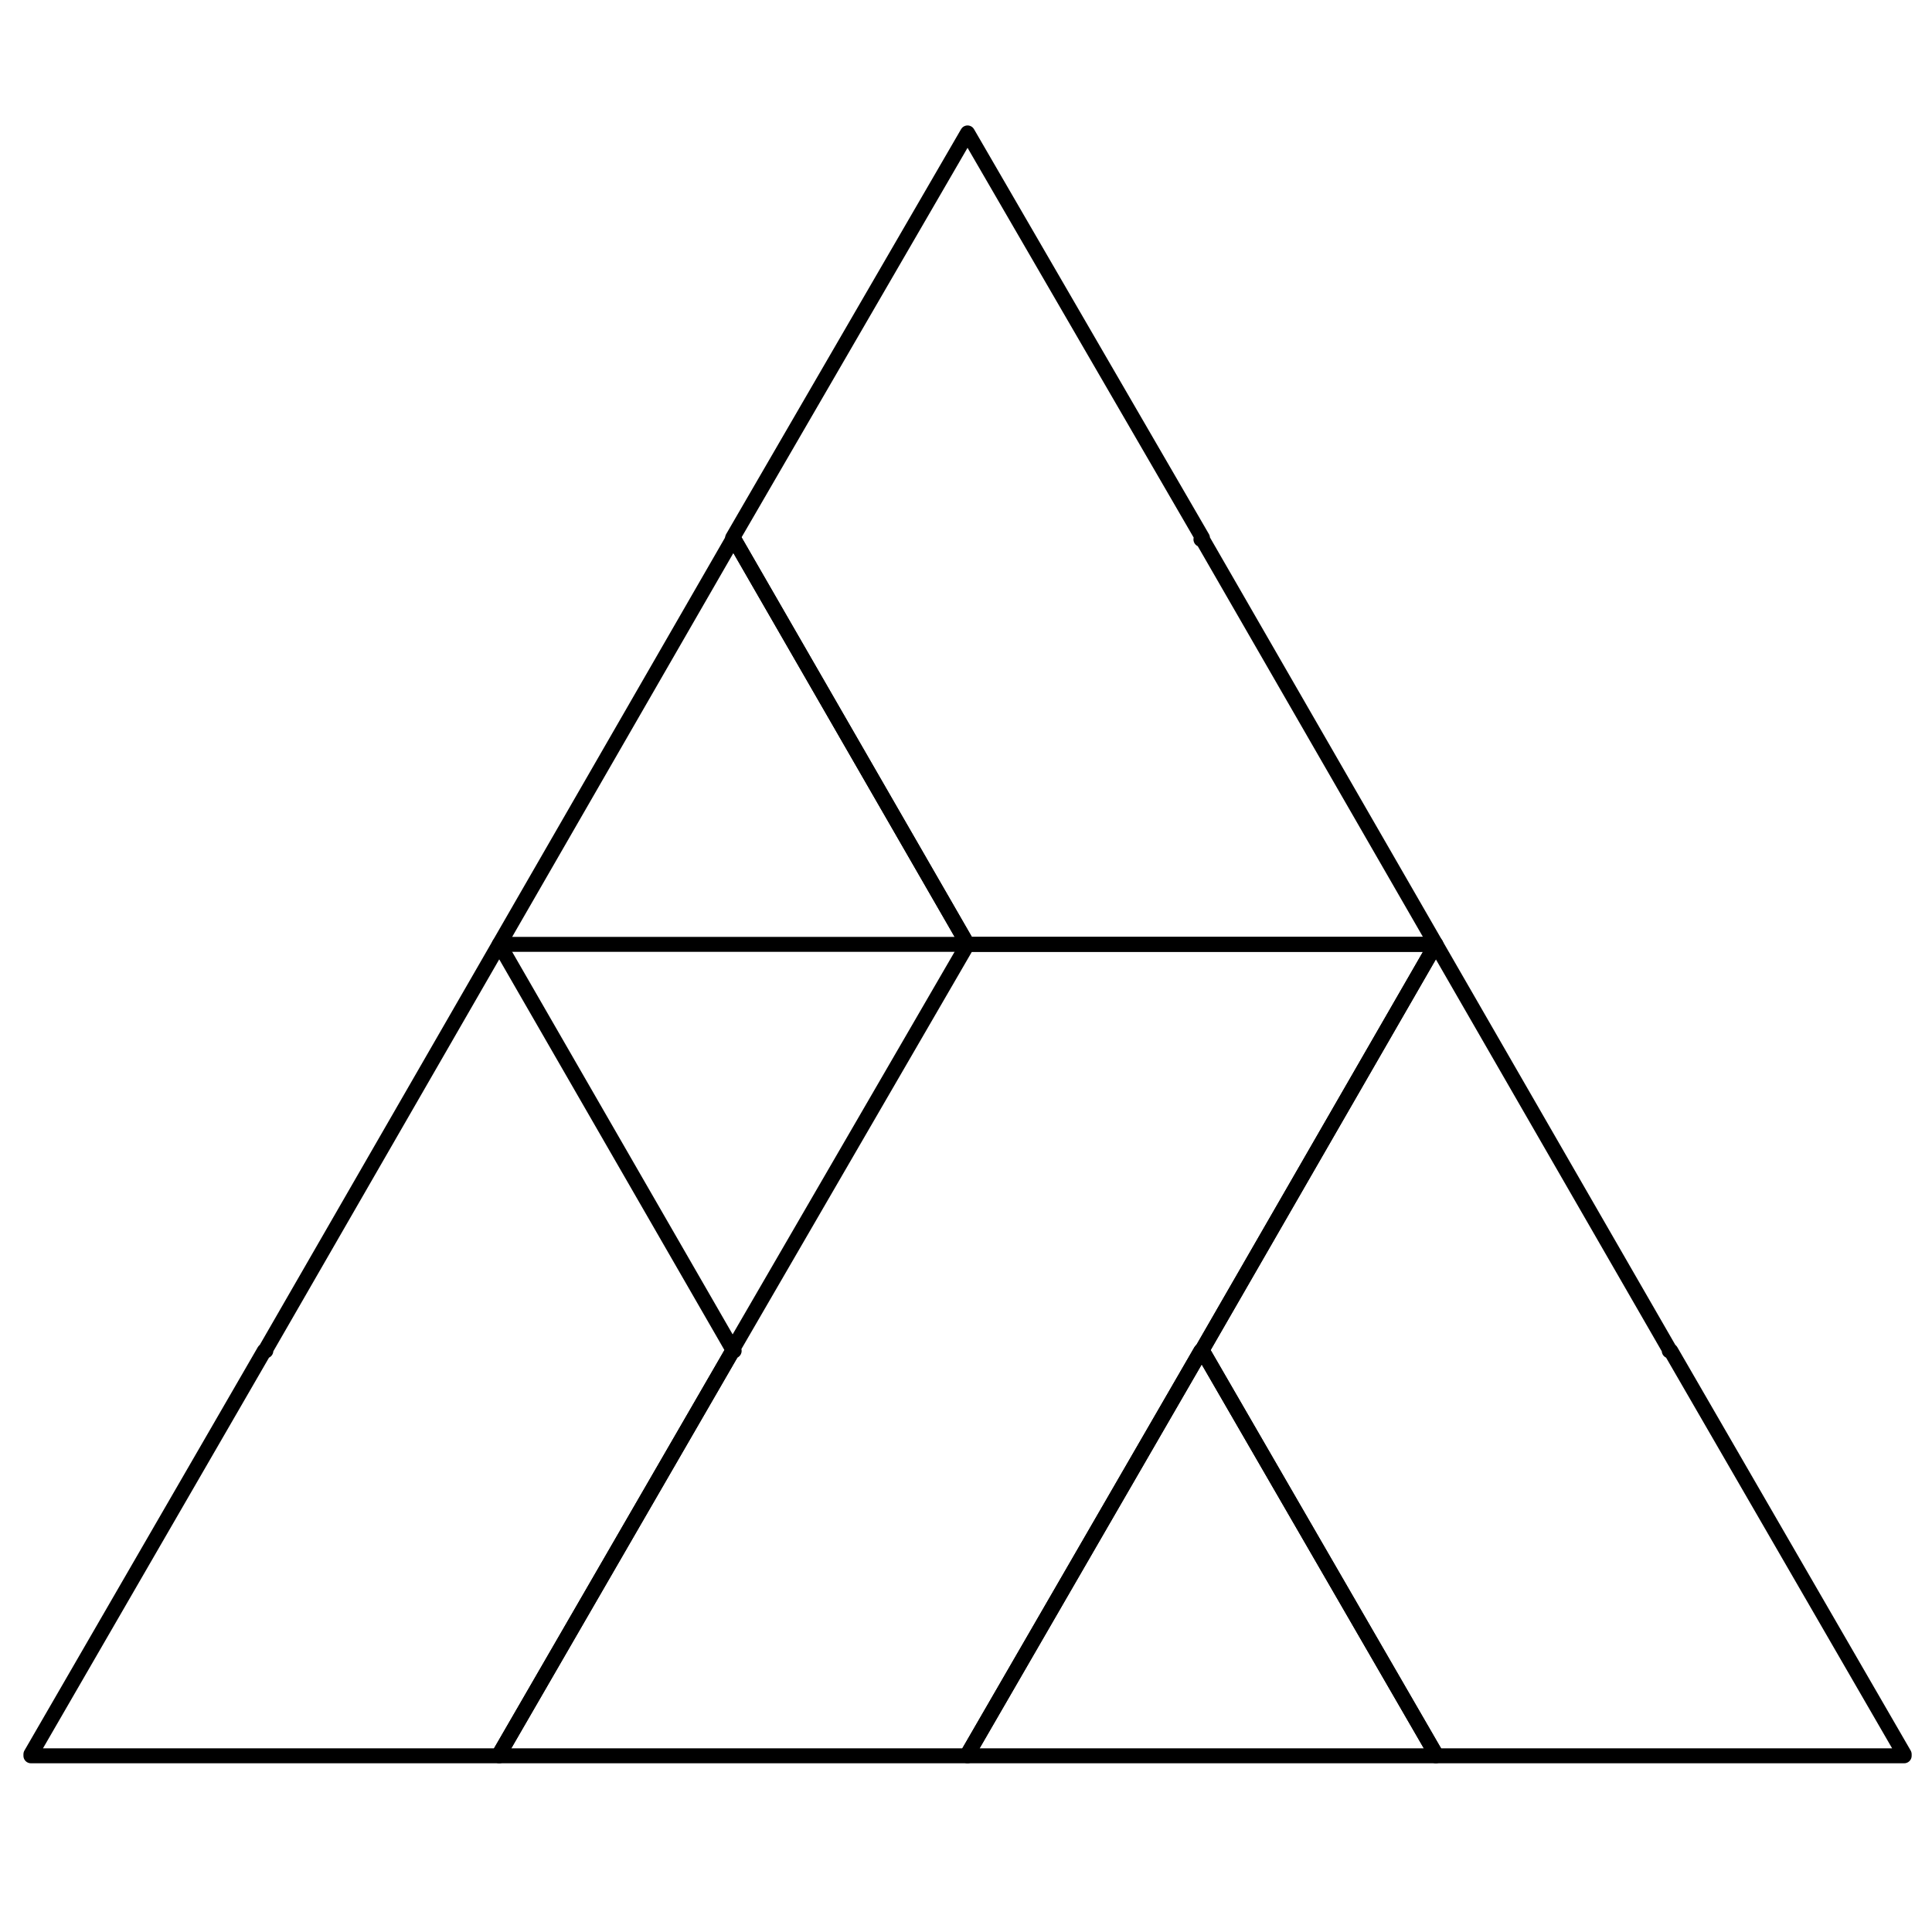
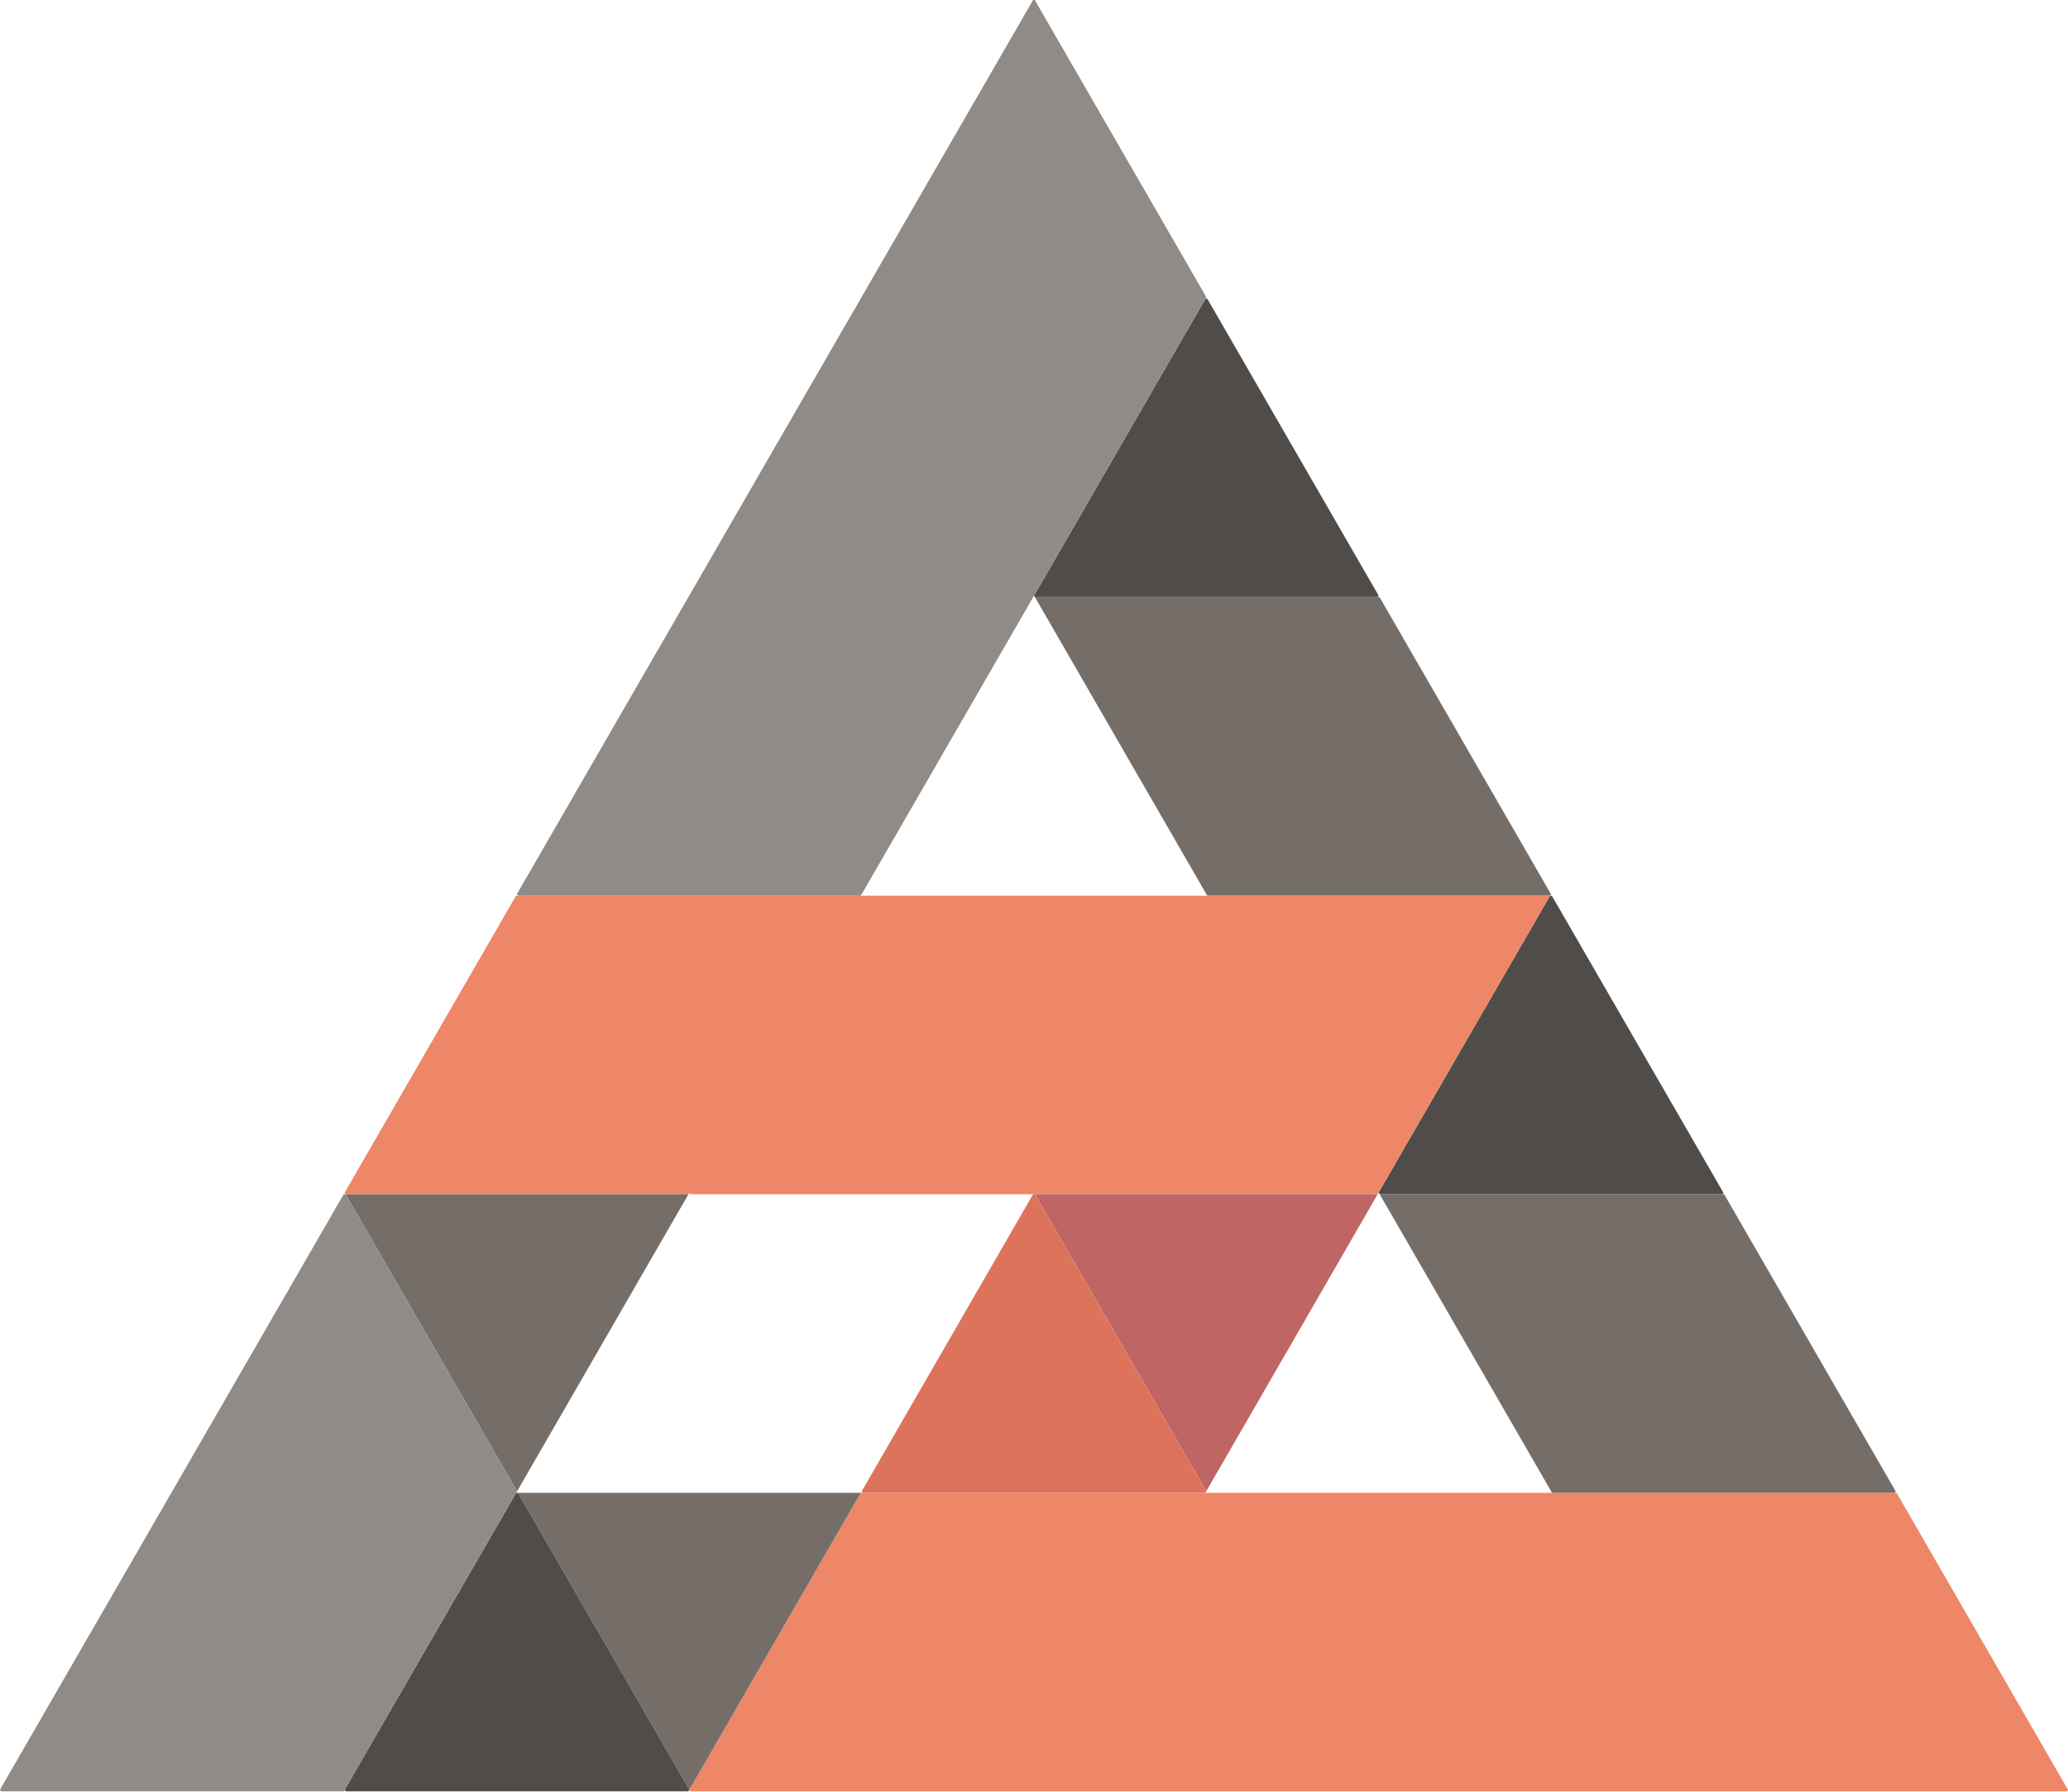
- <svg xmlns="http://www.w3.org/2000/svg" version="1.1" id="Layer_1" x="0px" y="0px" viewBox="0 0 125 125" style="enable-background:new 0 0 125 125;" xml:space="preserve">
-   <style type="text/css">
- 	.st0{fill:none;stroke:#000000;stroke-width:0.967;stroke-linecap:round;stroke-linejoin:round;stroke-miterlimit:10;}
- </style>
-   <g>
-     <polygon class="st0" points="92.9,113.5 92.9,113.6 62.6,113.6 62.6,113.5 77.7,87.4 77.8,87.4  " />
-     <polygon class="st0" points="47.4,87.3 47.4,87.4 32.3,113.5 32.3,113.6 2,113.6 2,113.5 17.1,87.4 17.2,87.4 17.2,87.3 32.3,61.1    32.3,61.1  " />
-     <polygon class="st0" points="92.9,61.1 77.8,87.3 77.7,87.4 62.6,113.5 62.6,113.6 32.3,113.6 32.3,113.5 47.4,87.4 47.5,87.4    47.4,87.3 62.6,61.1  " />
-     <polygon class="st0" points="123.2,113.5 123.2,113.6 92.9,113.6 92.9,113.5 77.8,87.4 77.8,87.3 92.9,61.1 92.9,61.1 108,87.3    108,87.4 108.1,87.4  " />
-     <polygon class="st0" points="92.9,61.1 92.9,61.1 62.6,61.1 62.6,61.1 47.5,34.9 47.4,34.8 62.6,8.6 62.6,8.6 77.8,34.8 77.7,34.9    77.8,34.9  " />
-     <polygon class="st0" points="62.6,61.1 62.6,61.1 62.6,61.1 32.3,61.1 32.3,61.1 47.4,34.9 47.5,34.9  " />
+ <svg xmlns="http://www.w3.org/2000/svg" viewBox="0 0 134.78 116.73">
+   <defs>
+     <style>.cls-1{fill:#ee8767;}.cls-2{fill:#756e68;}.cls-3{fill:#4f4c4a;}.cls-4{fill:#bf6664;}.cls-5{fill:#918b87;}.cls-6{fill:#dd735b;}</style>
+   </defs>
+   <g id="Layer_2" data-name="Layer 2">
+     <g id="Layer_4" data-name="Layer 4">
+       <polygon class="cls-1" points="123.61 97.28 134.78 116.63 134.72 116.73 44.98 116.73 44.93 116.63 56.1 97.28 56.22 97.28 78.56 97.28 101.15 97.28 123.49 97.28 123.61 97.28" />
+       <polygon class="cls-2" points="112.37 77.82 123.55 97.18 123.49 97.28 101.15 97.28 101.09 97.17 89.92 77.82 112.26 77.82 112.37 77.82" />
+       <polygon class="cls-3" points="101.14 58.37 112.32 77.72 112.26 77.82 89.92 77.82 89.85 77.71 101.02 58.37 101.14 58.37" />
+       <polygon class="cls-2" points="89.91 38.91 101.08 58.26 101.02 58.37 78.69 58.37 78.62 58.26 67.45 38.91 89.8 38.91 89.91 38.91" />
+       <polygon class="cls-1" points="101.02 58.37 89.85 77.71 89.79 77.82 67.45 77.82 67.39 77.72 67.33 77.82 44.98 77.82 44.93 77.72 44.87 77.82 22.52 77.82 22.46 77.72 33.63 58.37 33.75 58.37 56.1 58.37 78.69 58.37 101.02 58.37" />
+       <polygon class="cls-3" points="78.68 19.46 89.85 38.81 89.8 38.91 67.45 38.91 67.39 38.82 78.57 19.46 78.68 19.46" />
+       <polygon class="cls-4" points="89.79 77.82 78.62 97.17 67.45 77.82 89.79 77.82" />
+       <polygon class="cls-5" points="67.44 0 78.62 19.36 78.57 19.46 67.39 38.82 56.16 58.27 56.1 58.37 33.75 58.37 33.69 58.26 67.33 0 67.44 0" />
+       <polygon class="cls-6" points="67.45 77.82 78.62 97.17 78.56 97.28 56.22 97.28 56.16 97.18 67.33 77.82 67.39 77.72 67.45 77.82" />
+       <polygon class="cls-2" points="56.1 97.28 44.93 116.63 33.76 97.28 56.1 97.28" />
+       <polygon class="cls-3" points="33.76 97.28 44.93 116.63 44.87 116.73 22.52 116.73 22.46 116.63 33.64 97.28 33.76 97.28" />
+       <polygon class="cls-2" points="44.87 77.82 33.7 97.18 22.52 77.82 44.87 77.82" />
+       <polygon class="cls-5" points="22.52 77.82 33.7 97.18 33.64 97.28 22.46 116.63 22.41 116.73 0.06 116.73 0 116.62 22.4 77.82 22.52 77.82" />
+     </g>
  </g>
</svg>
